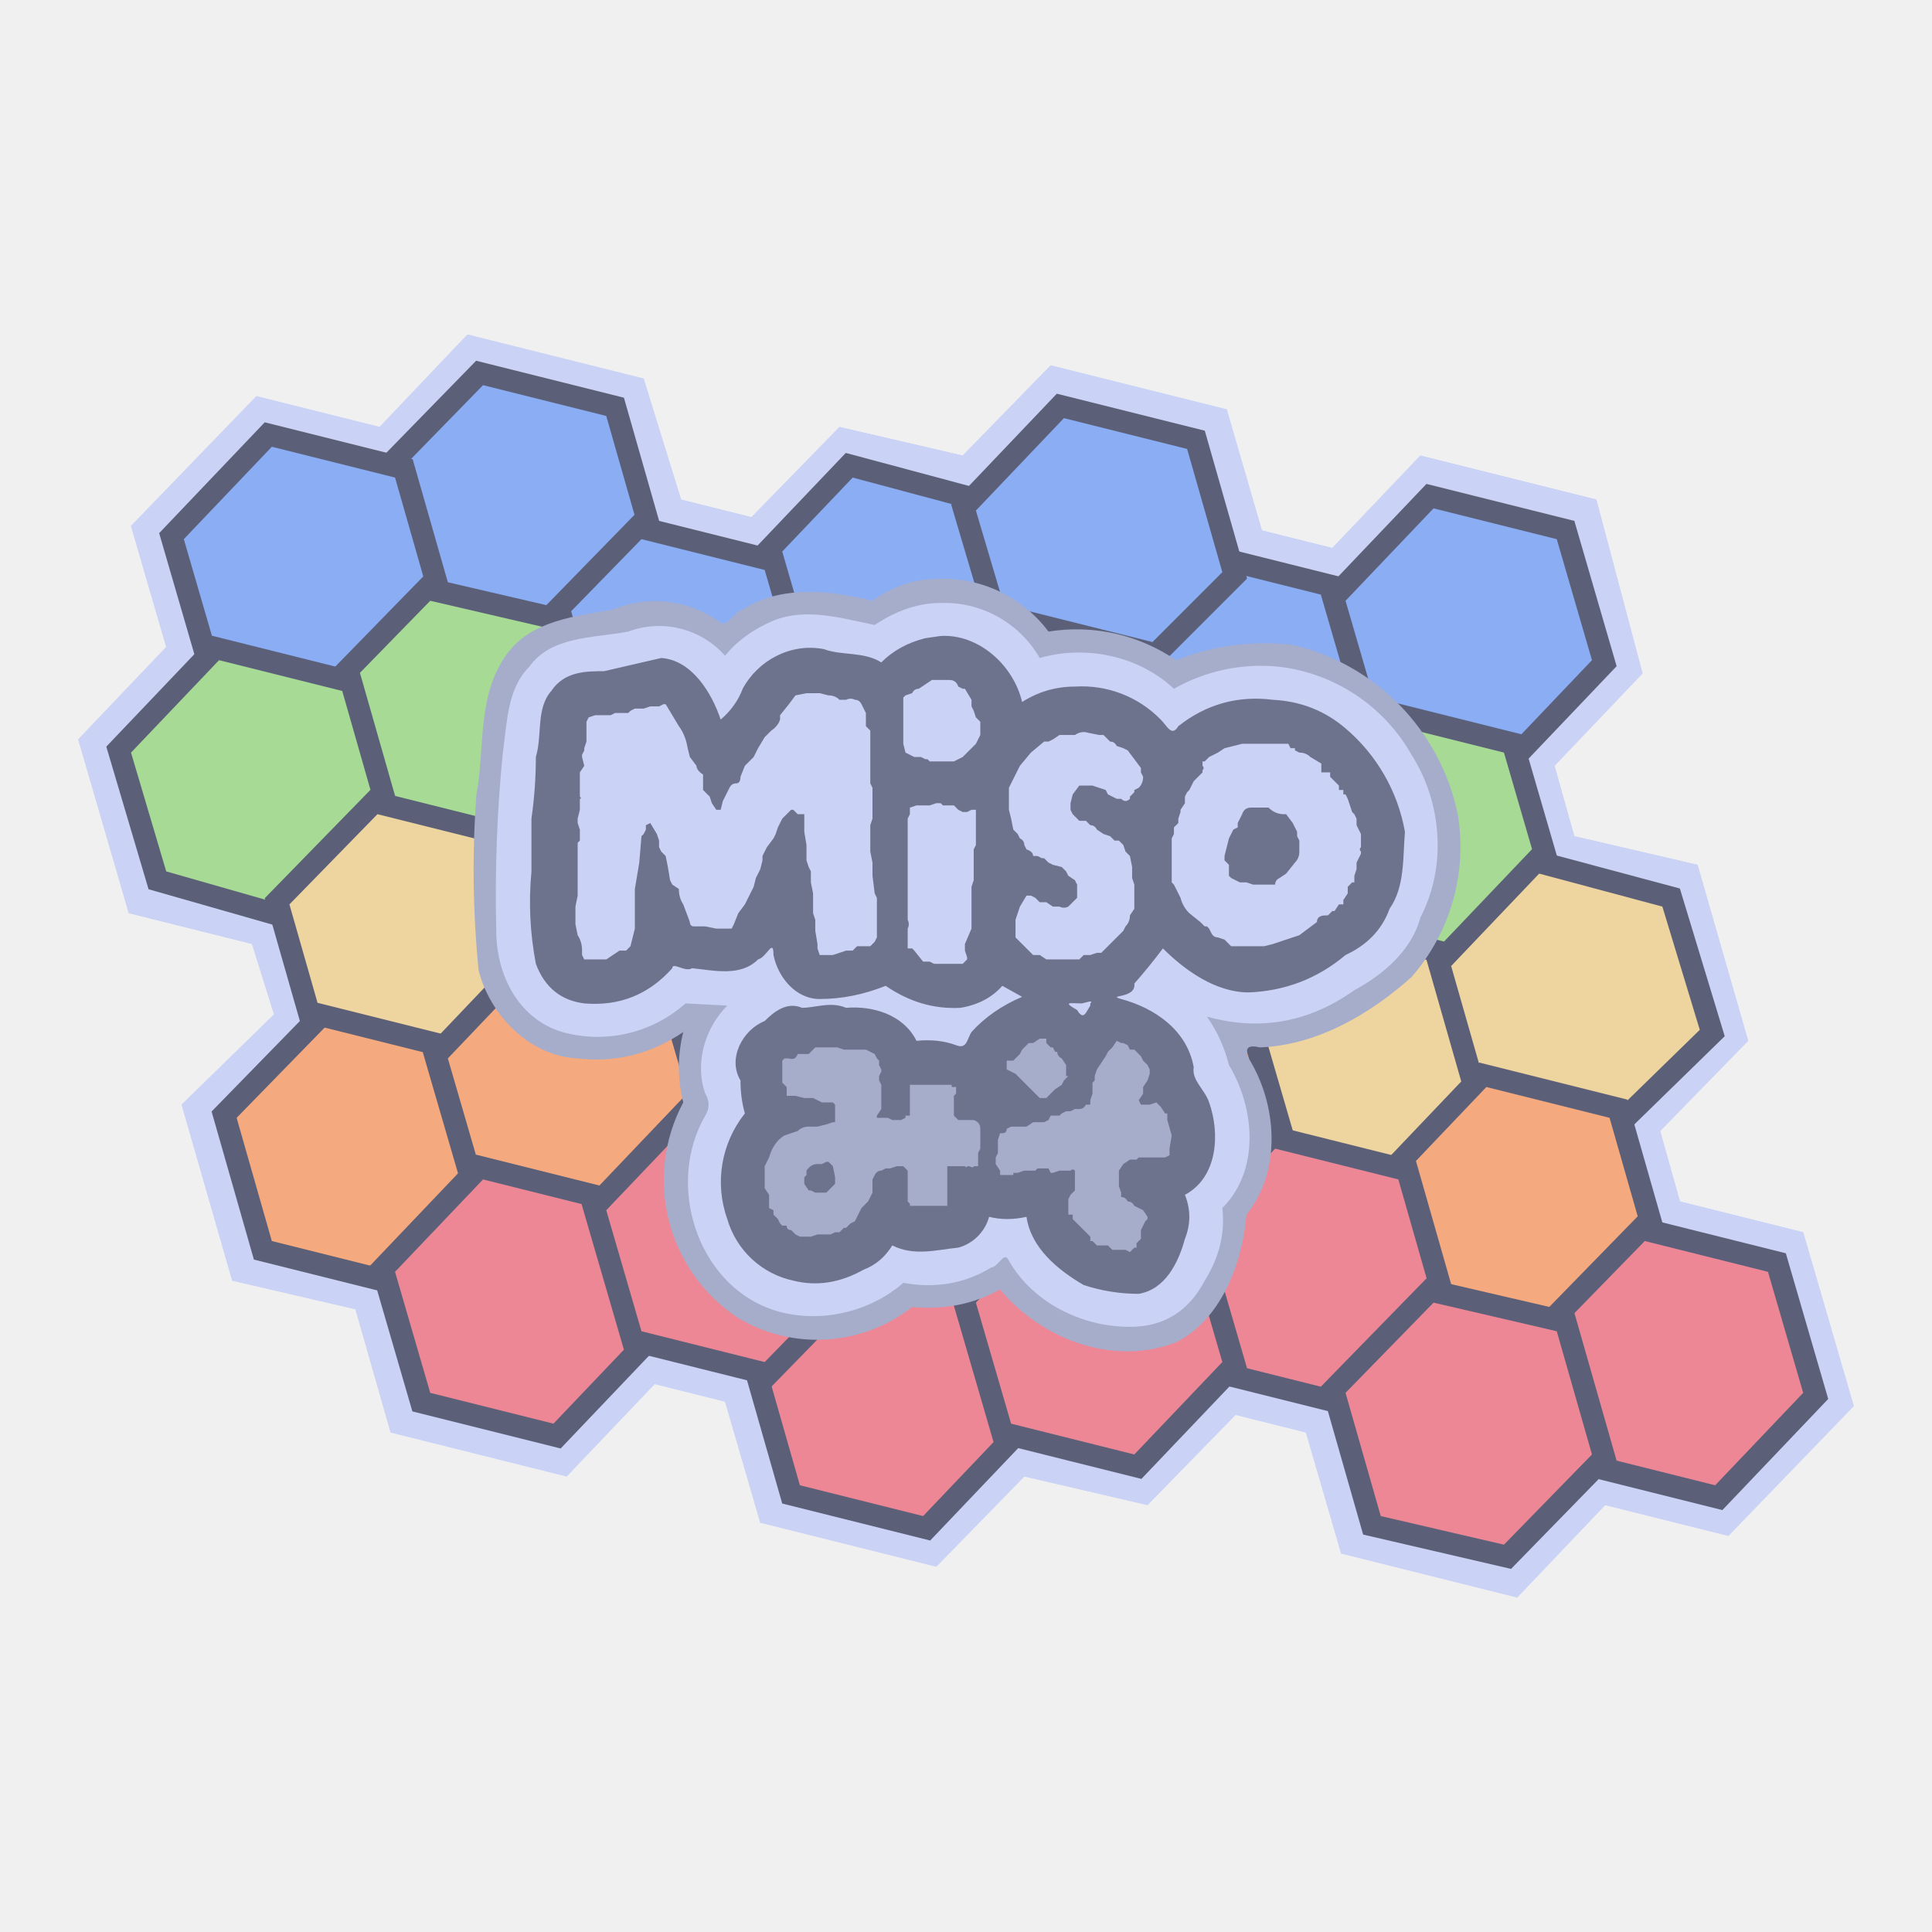
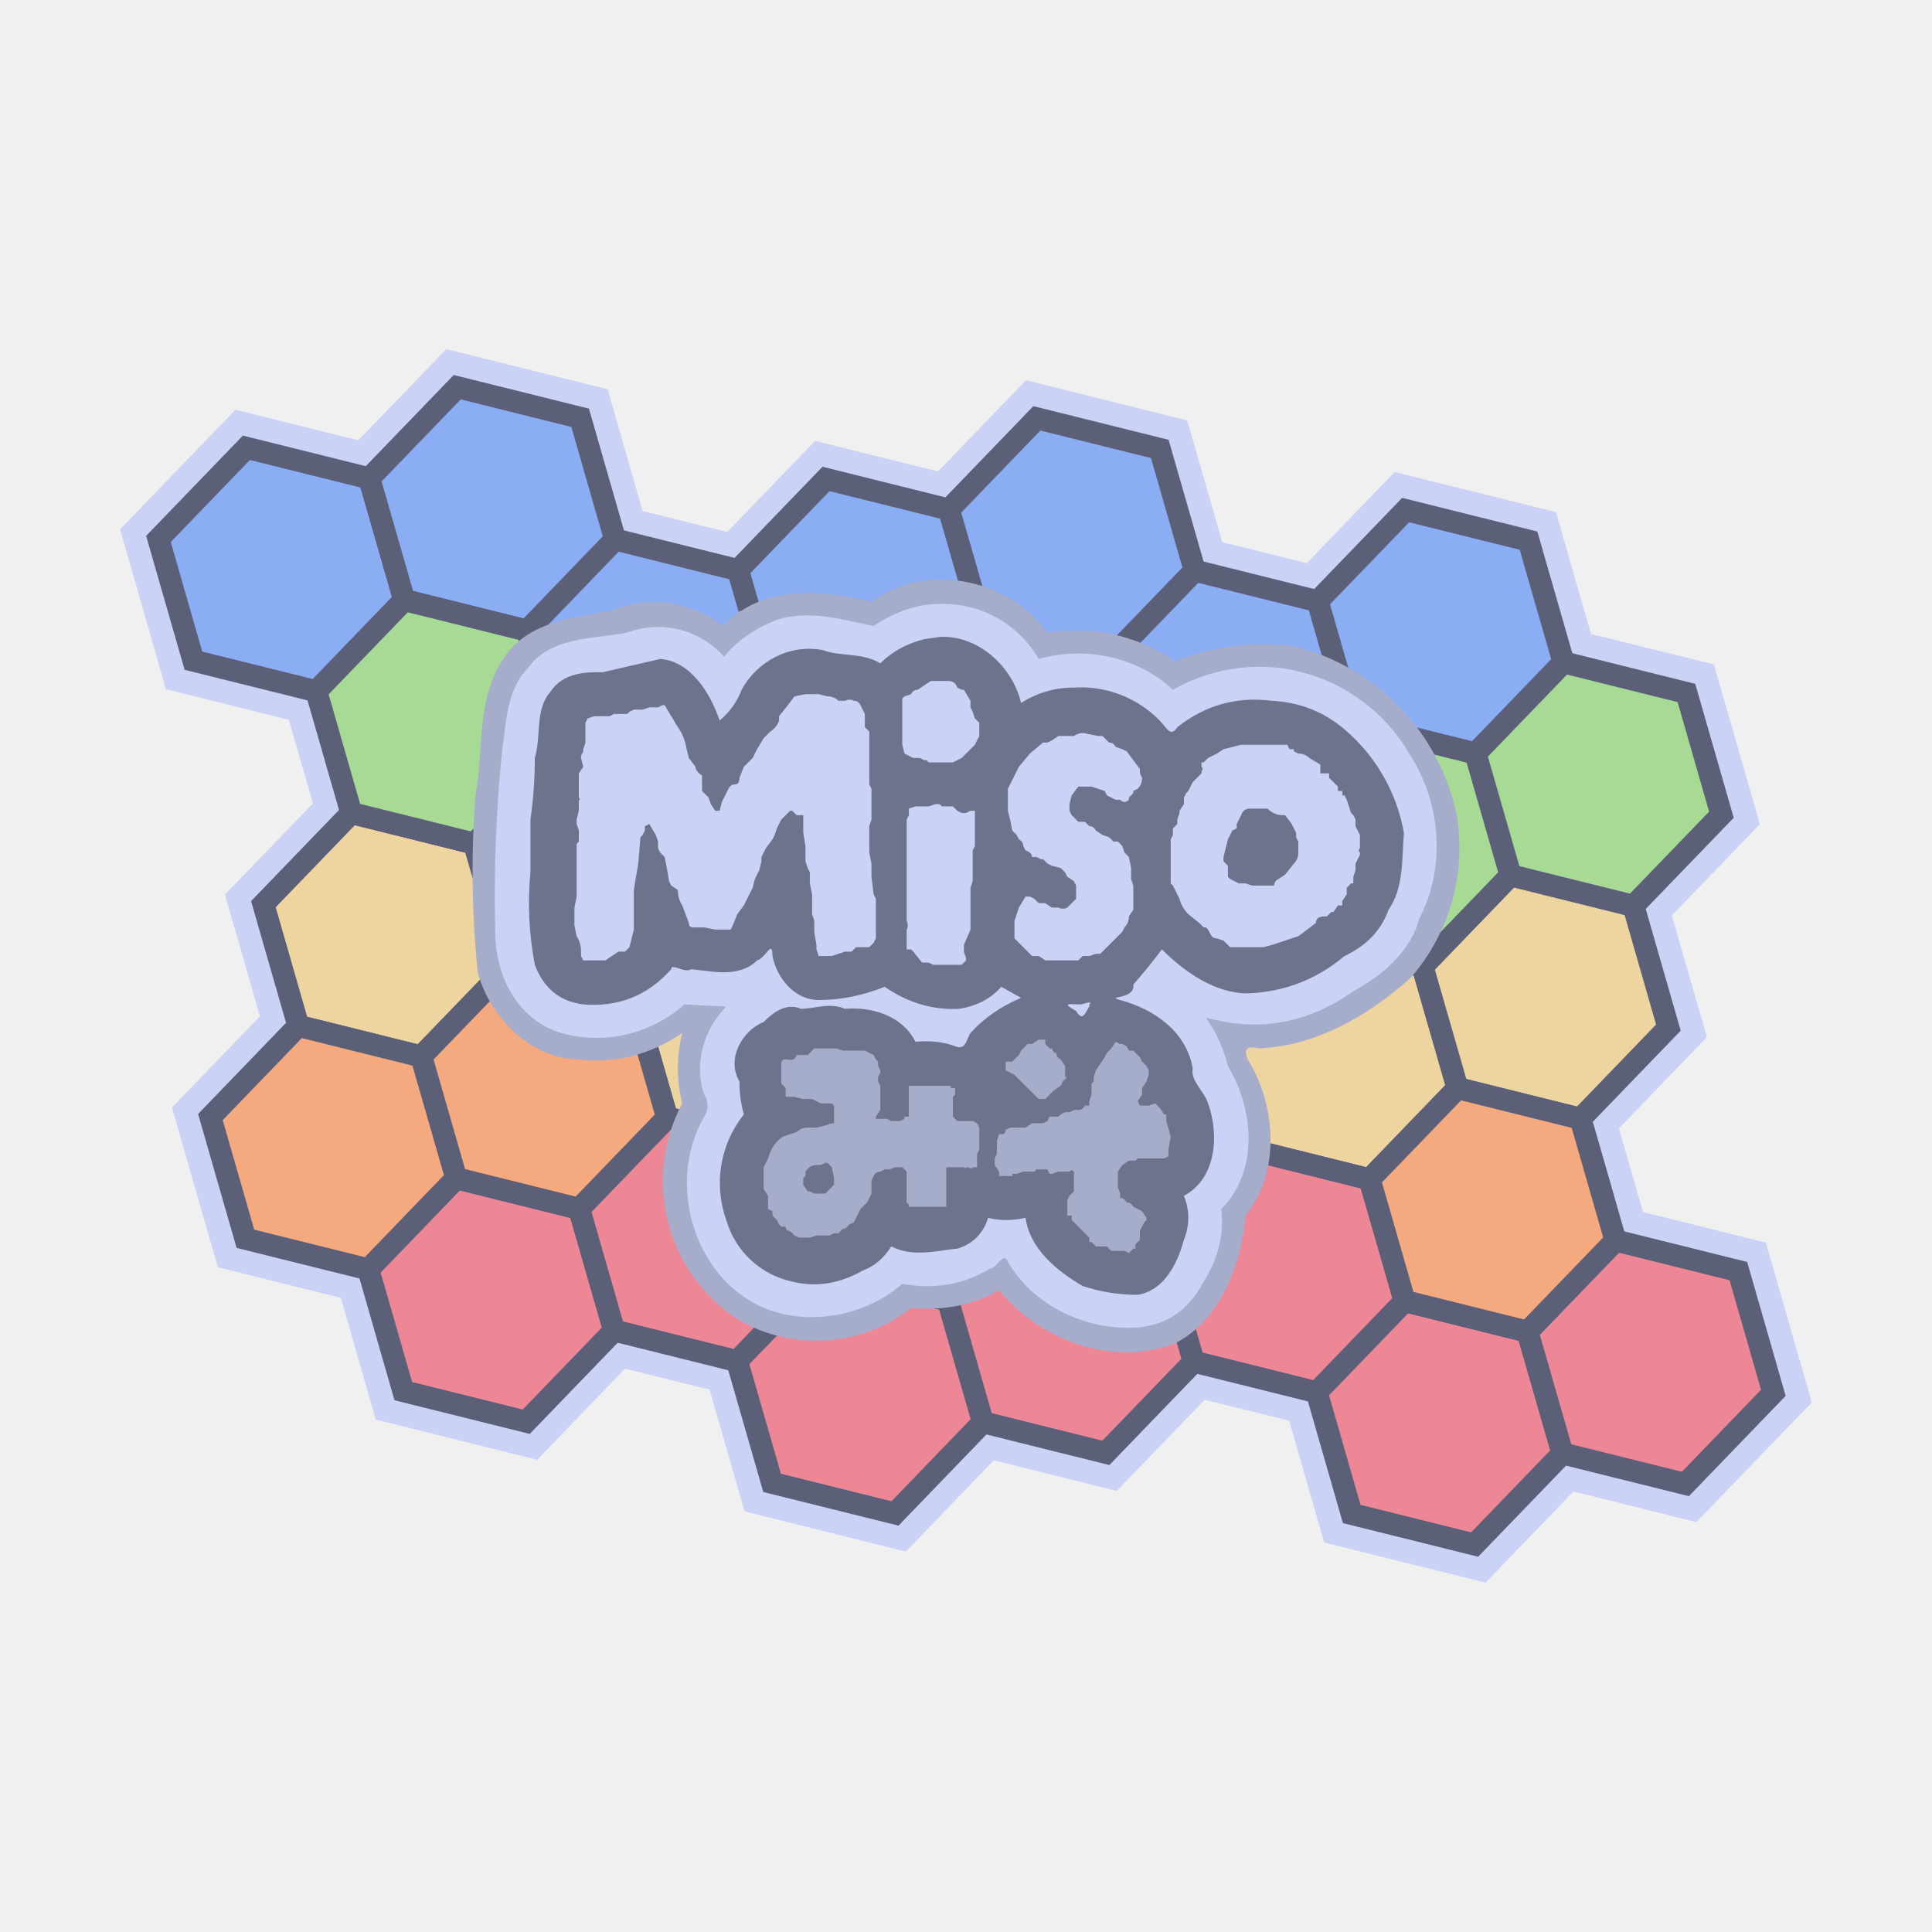
- <svg xmlns="http://www.w3.org/2000/svg" width="331.96" height="331.96" version="1.1" viewBox="0 0 87.801 87.809">
-   <style>.themed {
-       fill: #000000;
-       stroke-width: 0;
-     }
-     @media (prefers-color-scheme: dark) {
-       .themed {
-         fill: #ffffff;
-         stroke-width: 0;
-       }
-     }
-     @keyframes colorCycle {
-       0%   { fill: #ed8796; }
-       5%   { fill: #ed8796; }
-       16%  { fill: #f5a97f; }
-       21%  { fill: #f5a97f; }
-       33%  { fill: #eed49f; }
-       38%  { fill: #eed49f; }
-       49%  { fill: #a6da95; }
-       54%  { fill: #a6da95; }
-       66%  { fill: #8aadf4; }
-       71%  { fill: #8aadf4; }
-       82%  { fill: #c6a0f6; }
-       87%  { fill: #c6a0f6; }
-       100% { fill: #ed8796; }
-     }
-     .row {
-       animation: colorCycle 10s linear infinite;
-     }
-     .row-first { animation-delay: -6.6s; }
-     .row-second { animation-delay: -4.9s; }
-     .row-third { animation-delay: -3.3s; }
-     .row-fourth { animation-delay: -1.6s; }
-     .row-fifth { animation-delay: 0s; }</style>
-   <path d="m21.05 15.405-3.8 4-5.6-1.4-5.7 5.9 1.6 5.5-4 4.2 2.3 7.9 5.6 1.4 1 3.2-4.2 4.1 2.3 8 5.6 1.3 1.6 5.6 8 2 4-4.2 3.2 0.8 1.6 5.5 8 2 4-4.1 5.6 1.3 4-4.1 3.2 0.8 1.6 5.5 8 2 4-4.2 5.6 1.4 5.7-5.9-2.3-7.9-5.6-1.4-0.9-3.2 4-4.1-2.3-8-5.6-1.3-0.9-3.2 4-4.2-2.1-7.9-8-2-4 4.2-3.2-0.8-1.6-5.5-8-2-4 4.1-5.6-1.3-4 4.1-3.2-0.8-1.7-5.5-8-2z" fill="#cad3f5" style="paint-order:markers stroke fill" />
-   <path d="m21.05 15.405-3.8 4-5.6-1.4-5.7 5.9 1.6 5.5-4 4.2 2.3 7.9 5.6 1.4 1 3.2-4.2 4.1 2.3 8 5.6 1.3 1.6 5.6 8 2 4-4.2 3.2 0.8 1.6 5.5 8 2 4-4.1 5.6 1.3 4-4.1 3.2 0.8 1.6 5.5 8 2 4-4.2 5.6 1.4 5.7-5.9-2.3-7.9-5.6-1.4-0.9-3.2 4-4.1-2.3-8-5.6-1.3-0.9-3.2 4-4.2-2.1-7.9-8-2-4 4.2-3.2-0.8-1.6-5.5-8-2-4 4.1-5.6-1.3-4 4.1-3.2-0.8-1.7-5.5-8-2z" fill="#cad3f5" style="paint-order:markers stroke fill" />
-   <g stroke="#5b6078" stroke-linecap="square">
-     <g stroke-width="2">
-       <g class="row row-first" transform="translate(.0105 15.205)" fill="#8aadf4">
-         <path d="m25.14 13.5-5.6-1.5-1.6-5.6 4-4.1 5.6 1.4 1.6 5.6zm16.8 4.1-5.6-1.4-1.6-5.5 4-4.2 5.6 1.5 1.6 5.5zm16.8 4.2-5.6-1.4-1.6-5.6 4-4.1 5.6 1.4 1.6 5.5z" style="paint-order:markers stroke fill" />
-         <path d="m32.34 20.4-5.6-1.4-1.6-5.6 4-4.1 5.6 1.4 1.6 5.5zm19.2-5.6-5.6-1.4-1.6-5.4 4-4.2 5.6 1.4 1.6 5.6zm16.8 4.2-5.6-1.4-1.6-5.5 4-4.2 5.6 1.4 1.6 5.5zm-52.8-2.8-5.6-1.4-1.6-5.5 4-4.2 5.6 1.4 1.6 5.6z" style="paint-order:markers stroke fill" />
+ <svg xmlns="http://www.w3.org/2000/svg" width="331.96" height="331.96" viewBox="0 0 87.801 87.809">
+   <g fill-rule="evenodd" stroke-linecap="square">
+     <path fill="#cad3f5" stroke-width="1.142" d="m20.067 16.089-3.784 3.92q-2.793-.693-5.585-1.389l-5.245 5.44 2.084 7.264 5.587 1.39 1.094 3.803-4 4.141q.798 2.767 1.593 5.534-1.998 2.072-4 4.142 1.046 3.63 2.088 7.263l5.589 1.393 1.588 5.532c2.444.61 4.89 1.215 7.334 1.825l3.995-4.144 3.842.956 1.59 5.532c2.444.61 4.888 1.216 7.332 1.827l3.995-4.146 5.587 1.391 3.999-4.145 3.84.955 1.59 5.532c2.444.61 4.888 1.216 7.332 1.827l3.997-4.144 5.585 1.391q2.624-2.72 5.25-5.438-1.046-3.632-2.09-7.265l-5.584-1.39-1.095-3.8 4-4.15c-.535-1.842-1.063-3.685-1.595-5.527l4.003-4.149q-1.048-3.63-2.09-7.26l-5.587-1.388-1.59-5.534-7.33-1.827-3.999 4.145-3.84-.953-1.59-5.532-7.332-1.829-3.997 4.144q-2.793-.694-5.585-1.39l-3.997 4.144-3.844-.953-1.589-5.535c-2.444-.609-4.89-1.214-7.333-1.824z" paint-order="fill markers stroke" />
+     <g stroke="#5b6078" stroke-width=".875">
+       <g fill="#8aadf4">
+         <path stroke-width=".999" d="m14.374 31.418-5.587-1.39-1.59-5.533 3.997-4.143 5.587 1.39 1.59 5.532z" paint-order="fill markers stroke" />
+         <path stroke-width=".999" d="m23.957 28.664-5.587-1.39-1.59-5.533 3.997-4.143 5.587 1.39 1.59 5.533z" paint-order="fill markers stroke" />
+         <path stroke-width=".999" d="m31.133 35.587-5.586-1.39-1.59-5.532 3.997-4.144 5.586 1.39 1.59 5.533zm9.584-2.753-5.586-1.39-1.59-5.533 3.997-4.143 5.586 1.39 1.59 5.532zM50.3 30.08l-5.586-1.39-1.59-5.533 3.997-4.143 5.587 1.39 1.59 5.532z" paint-order="fill markers stroke" />
+         <path stroke-width=".999" d="m57.477 37.002-5.586-1.39-1.59-5.532 3.997-4.144 5.586 1.39 1.59 5.533zm9.584-2.754-5.586-1.39-1.59-5.532 3.997-4.143 5.586 1.39 1.59 5.532z" paint-order="fill markers stroke" />
      </g>
-       <g class="row row-second" transform="translate(.0105 15.205)" fill="#a6da95">
-         <path d="m22.74 23.2-5.6-1.4-1.6-5.6 4-4.1 5.6 1.3 1.6 5.6zm16.8 4.1-5.6-1.3-1.6-5.5 4-4.2 5.6 1.4 1.6 5.6zm9.6-2.8-5.6-1.3-1.6-5.6 4-4.2 5.6 1.4 1.6 5.6zm16.8 4.2-5.6-1.4-1.6-5.5 4-4.2 5.6 1.4 1.6 5.5z" style="paint-order:markers stroke fill" />
-         <path d="m13.14 26-5.6-1.6-1.6-5.4 4-4.2 5.6 1.4 1.6 5.6z" style="paint-order:markers stroke fill" />
+       <g fill="#eed49f">
+         <path stroke-width=".999" d="m19.143 48.017-5.586-1.39-1.59-5.532 3.997-4.144 5.586 1.39 1.59 5.533z" paint-order="fill markers stroke" />
+         <path stroke-width=".999" d="m28.726 45.264-5.586-1.39-1.59-5.533 3.997-4.143 5.586 1.39 1.59 5.532z" paint-order="fill markers stroke" />
+         <path stroke-width=".999" d="m35.903 52.186-5.587-1.39-1.59-5.533 3.997-4.143 5.587 1.39 1.59 5.533zm9.584-2.754-5.586-1.39-1.59-5.532 3.997-4.144 5.586 1.39 1.59 5.533zm9.583-2.754-5.586-1.39-1.59-5.532 3.997-4.143 5.586 1.39 1.59 5.532zm7.178 6.924-5.587-1.39-1.59-5.533 3.997-4.143 5.587 1.39 1.59 5.533z" paint-order="fill markers stroke" />
+         <path stroke-width=".999" d="m71.827 50.848-5.587-1.39-1.59-5.533 3.997-4.143 5.587 1.39 1.59 5.533z" paint-order="fill markers stroke" />
      </g>
-       <g class="row row-third" transform="translate(.0105 15.205)" fill="#eed49f">
-         <path d="m20.34 32.9-5.6-1.4-1.6-5.6 4-4.1 5.6 1.4 1.6 5.5z" style="paint-order:markers stroke fill" />
-         <path d="m29.94 30-5.6-1.3-1.6-5.6 4-4.1 5.6 1.4 1.6 5.5zm7.2 7-5.6-1.4-1.6-5.5 4-4.2 5.6 1.4 1.6 5.6z" style="paint-order:markers stroke fill" />
-         <path d="m46.74 34.2-5.6-1.2-1.6-5.7 4-4.2 5.6 1.4 1.6 5.6zm9.6-2.7-5.6-1.5-1.6-5.6 4-4.1 5.6 1.4 1.6 5.5zm7.2 6.9-5.6-1.4-1.6-5.5 4-4.2 5.6 1.4 1.6 5.5z" style="paint-order:markers stroke fill" />
-         <path d="m73.14 35.6-5.6-1.3-1.6-5.6 4-4.2 5.6 1.5 1.7 5.6z" style="paint-order:markers stroke fill" />
+       <g fill="#ed8796">
+         <path stroke-width=".999" d="m23.913 64.617-5.587-1.39-1.59-5.533 3.997-4.143 5.587 1.39 1.59 5.533z" paint-order="fill markers stroke" />
+         <path stroke-width=".999" d="m33.496 61.863-5.587-1.39-1.59-5.532 3.997-4.144 5.587 1.39 1.59 5.533zm7.177 6.923-5.586-1.39-1.59-5.533 3.997-4.143 5.586 1.39 1.59 5.532zm9.584-2.754-5.587-1.39-1.59-5.533 3.997-4.143 5.587 1.39 1.59 5.533z" paint-order="fill markers stroke" />
+         <path stroke-width=".999" d="m59.84 63.278-5.587-1.39-1.59-5.533 3.997-4.143 5.587 1.39 1.59 5.533zm7.177 6.922-5.586-1.39-1.59-5.532 3.997-4.143 5.586 1.39 1.59 5.532z" paint-order="fill markers stroke" />
+         <path stroke-width=".999" d="m76.597 67.447-5.587-1.39-1.59-5.533 3.997-4.143 5.587 1.39 1.59 5.532z" paint-order="fill markers stroke" />
      </g>
-     </g>
-     <g class="row row-fourth" transform="translate(.0105 15.205)" fill="#f5a97f">
-       <path d="m17.94 42.6-5.6-1.4-1.6-5.6 4-4.1 5.6 1.4 1.6 5.5z" stroke-width="2.03" style="paint-order:markers stroke fill" />
-       <path d="m27.54 39.8-5.6-1.4-1.6-5.5 4-4.2 5.6 1.4 1.6 5.5z" stroke-width="2.03" style="paint-order:markers stroke fill" />
-       <g stroke-width="2" style="paint-order:markers stroke fill">
-         <path d="m44.34 44-5.6-1.4-1.6-5.6 4-4.1 5.6 1.3 1.6 5.6z" />
-         <path d="m53.94 41.2-5.6-1.4-1.6-5.6 4-4.1 5.6 1.4 1.6 5.5zm16.8 4.1-5.6-1.3-1.6-5.6 4-4.2 5.6 1.4 1.6 5.6z" />
+       <g fill="#a6da95">
+         <path stroke-width=".999" d="m21.55 38.341-5.587-1.39-1.59-5.533 3.997-4.143 5.587 1.39 1.59 5.533zm16.76 4.169-5.586-1.39-1.59-5.533 3.997-4.143 5.587 1.39 1.59 5.532z" paint-order="fill markers stroke" />
+         <path stroke-width=".999" d="m47.894 39.756-5.587-1.39-1.59-5.533 3.997-4.143 5.587 1.39 1.59 5.533zm16.761 4.169-5.587-1.39-1.59-5.533 3.997-4.143 5.587 1.39 1.59 5.532z" paint-order="fill markers stroke" />
+         <path stroke-width=".999" d="m74.237 41.17-5.587-1.389-1.59-5.533 3.997-4.143 5.587 1.39 1.59 5.533z" paint-order="fill markers stroke" />
      </g>
-     </g>
-     <g class="row row-fifth" transform="translate(.0105 15.205)" fill="#ed8796">
-       <path d="m77.94 52.3-5.6-1.4-1.6-5.6 4-4.1 5.6 1.4 1.6 5.5zm-52.8-2.8-5.6-1.4-1.6-5.5 4-4.2 5.6 1.4 1.6 5.5z" stroke-width="2.03" style="paint-order:markers stroke fill" />
-       <g stroke-width="2">
-         <path d="m41.94 53.7-5.6-1.4-1.6-5.6 4-4.1 5.6 1.4 1.6 5.5z" style="paint-order:markers stroke fill" />
-         <path d="m34.74 46.7-5.6-1.4-1.6-5.5 4-4.2 5.6 1.4 1.6 5.6zm26.4 1.4-5.6-1.4-1.6-5.5 4-4.2 5.6 1.4 1.6 5.6z" style="paint-order:markers stroke fill" />
-         <path d="m51.54 50.9-5.6-1.4-1.6-5.5 4-4.2 5.6 1.4 1.6 5.5zm16.8 4.1-5.6-1.3-1.6-5.6 4-4.1 5.6 1.3 1.6 5.6z" style="paint-order:markers stroke fill" />
-       </g>
+       <path fill="#f5a97f" stroke-width=".999" d="m66.243 49.457 5.587 1.39 1.59 5.533-3.997 4.143-5.587-1.39-1.59-5.532zm-16.76-4.168 5.586 1.39 1.59 5.532-3.997 4.144-5.586-1.39-1.59-5.533zM39.9 48.042l5.586 1.39 1.59 5.533-3.997 4.143-5.587-1.39-1.59-5.532zm-16.761-4.169 5.586 1.39 1.59 5.532-3.997 4.144-5.586-1.39-1.59-5.533zm-9.584 2.754 5.587 1.39 1.59 5.532-3.997 4.143-5.586-1.39-1.59-5.532z" paint-order="fill markers stroke" />
    </g>
  </g>
-   <g transform="translate(.0105 15.205)" fill-rule="evenodd" stroke-linecap="square" stroke-width=".6">
-     <path d="m42.64 11.1q-1.6 0-3 1c-2-0.5-4.2-0.7-5.9 0.4-0.4 0.1-0.7 0.8-1 0.6a5 5 0 0 0-4.9-0.6c-1.7 0.3-3.7 0.5-4.8 2-1.4 1.9-1 4.3-1.4 6.4q-0.3 4 0.1 8c0.5 2 2.3 3.9 4.5 4q2.6 0.3 4.8-1.2-0.4 1.6 0 3.2a7.5 7.5 0 0 0 2.5 9.8 7 7 0 0 0 7.9-0.5q2.2 0.2 4-0.8c1.9 2.3 5.2 3.5 8 2.4 2-1 3-3.5 3.2-5.8 1.6-2 1.4-5 0.1-7.1q-0.3-0.7 0.5-0.5c2.6-0.1 5-1.5 6.9-3.2a9 9 0 0 0 2.1-7.4 10 10 0 0 0-7.5-7.7q-2.8-0.3-5.3 0.7a8 8 0 0 0-5.8-1.3 6 6 0 0 0-5-2.4" fill="#a5adcb" style="paint-order:markers stroke fill" />
-     <path d="m42.74 12.2q-1.5 0-3 1c-1.5-0.3-3.1-0.8-4.6-0.2q-1.4 0.6-2.2 1.6a4 4 0 0 0-4.4-1.1c-1.6 0.3-3.5 0.2-4.5 1.6-1 1-1 2.5-1.2 3.9q-0.4 4-0.3 8.1c0 2 1 4 3 4.6a6 6 0 0 0 5.6-1.3l1.9 0.1c-1 1-1.5 2.6-1 4q0.3 0.5 0 1c-1.8 3.1-0.4 7.6 3 8.8 2 0.7 4.4 0.2 6-1.2q2.2 0.4 4-0.7c0.3 0 0.6-0.8 0.8-0.3 1.1 1.9 3.3 3 5.5 3q2.3 0 3.4-2.1 1-1.6 0.8-3.3c1.7-1.7 1.5-4.5 0.3-6.5q-0.3-1.2-1-2.2 3.6 1 6.7-1.2c1.3-0.7 2.6-1.8 3-3.3 1.2-2.3 1-5.2-0.4-7.4a8 8 0 0 0-6-4 8 8 0 0 0-4.8 1c-1.6-1.5-4-2-6.1-1.4a5 5 0 0 0-4.5-2.5" fill="#cad3f5" style="paint-order:markers stroke fill" />
-     <path d="m42.14 13.2q-1.2 0.4-2.3 1.1-1.3-0.3-2.7-0.6a4 4 0 0 0-4 2.4c-0.2 0.7-0.4 0-0.6-0.3-0.7-1-2-2-3.4-1.4l-2.9 0.5c-1.4 0.2-2.2 1.6-2.2 3q-0.2 1.5-0.3 3.2-0.2 2-0.1 3.7c0 1.7-0.3 3.6 0.8 5 1 1.3 3 1.3 4.5 0.8q1.1-0.5 1.8-1.4 1.2 0.3 2.4 0.3 1 0 1.7-0.6 0.2 0.7 0.7 1.2-0.9 0.4-1.7 1-1.4 1.3-0.7 3c-0.1 0.6 0.4 1.2 0 1.6-1.7 2.4-0.8 6.2 1.9 7.5 1.5 0.8 3.5 0.4 4.9-0.5l0.8-0.7a7 7 0 0 0 3.2 0q0.9-0.6 1.4-1.3 0.6-0.2 1 0a6 6 0 0 0 3 3c1.2 0.4 2.7 0.8 3.7-0.2a6 6 0 0 0 1.5-3c0.2-0.5-0.3-1 0.2-1.3 1.4-1.5 1.2-4 0-5.5a4 4 0 0 0-1-2.5q-0.8-0.7-1.8-1.2 0.4-0.8 1-1.3a6 6 0 0 0 4.5 1.6q2.5-0.3 4.6-2 1.2-0.8 1.6-2.2 0.9-1.8 0.6-3.8a9 9 0 0 0-2.9-4.9 6 6 0 0 0-3.7-1.3q-2.5-0.2-4.4 1.3a5.5 5.5 0 0 0-6.5-1.4c-0.6-1.7-2.4-3-4.2-2.8zm-1.8 17a5 5 0 0 0 4 0.7l-0.9 0.9c-0.5-0.2-1.1 0-1.5-0.3a4 4 0 0 0-2-1.3z" fill="#cad3f5" style="paint-order:markers stroke fill" />
-     <path d="m42.04 13.8q-1.2 0.3-2 1.1c-0.8-0.5-1.8-0.3-2.6-0.6-1.5-0.3-3 0.5-3.7 1.8q-0.3 0.8-1 1.4c-0.4-1.2-1.3-2.7-2.7-2.8l-2.6 0.6c-0.8 0-1.8 0-2.4 0.9-0.7 0.8-0.4 2-0.7 3q0 1.4-0.2 2.8v2.4q-0.2 2.1 0.2 4.2 0.6 1.6 2.2 1.8 2.4 0.2 4-1.6c0-0.3 0.6 0.2 0.9 0 1 0.1 2.2 0.4 3-0.4 0.4-0.1 0.7-1 0.7-0.2 0.2 1 1 2 2.1 2q1.5 0 3-0.6 1.6 1.1 3.4 1 1.2-0.2 1.9-1l0.9 0.5q-1.4 0.6-2.3 1.6c-0.2 0.3-0.2 0.8-0.7 0.6q-0.8-0.3-1.8-0.2c-0.6-1.2-2-1.6-3.2-1.5-0.7-0.3-1.4 0-2 0-0.7-0.3-1.3 0.2-1.7 0.6-1 0.4-1.7 1.7-1.1 2.7q0 0.8 0.2 1.5a5 5 0 0 0-0.8 4.8 4 4 0 0 0 3 2.8q1.6 0.4 3.2-0.5 0.8-0.3 1.3-1.1c1 0.5 2 0.2 3 0.1a2 2 0 0 0 1.4-1.4q0.8 0.2 1.7 0c0.2 1.4 1.4 2.4 2.6 3.1a8 8 0 0 0 2.5 0.4c1.2-0.2 1.8-1.4 2.1-2.5q0.4-1 0-2c1.5-0.8 1.6-2.8 1.1-4.2-0.2-0.6-0.8-1-0.7-1.6-0.3-1.7-1.8-2.7-3.3-3.1-0.7-0.2 0.7 0 0.6-0.7q0.7-0.8 1.3-1.6c1 1 2.4 2 3.9 2q2.5-0.1 4.4-1.7 1.5-0.7 2-2.1c0.7-1 0.6-2.3 0.7-3.5a8 8 0 0 0-2.7-4.7q-1.4-1.2-3.3-1.3-2.4-0.3-4.3 1.2c-0.3 0.5-0.5 0-0.8-0.3a5 5 0 0 0-3.9-1.5q-1.3 0-2.4 0.7c-0.4-1.7-2-3.1-3.7-3zm7.5 16.7c-0.2 0.3-0.3 0.7-0.6 0.2-0.7-0.4-0.3-0.3 0.2-0.3 0.1 0 0.6-0.2 0.4 0" fill="#6e738d" style="paint-order:markers stroke fill" />
-     <path d="m39.84 25.8v1.6l-0.1 0.2-0.2 0.2h-0.6l-0.2 0.2h-0.3l-0.6 0.2h-0.6l-0.1-0.3v-0.2l-0.1-0.6v-0.5l-0.1-0.3v-0.9l-0.1-0.5v-0.5l-0.1-0.2-0.1-0.3v-0.7l-0.1-0.6v-0.8h-0.3l-0.2-0.2h-0.1l-0.4 0.4-0.2 0.4-0.1 0.3-0.1 0.2-0.3 0.4-0.2 0.4v0.2l-0.1 0.4-0.2 0.4-0.1 0.4-0.4 0.8-0.3 0.4-0.2 0.5-0.1 0.2h-0.7l-0.5-0.1h-0.5q-0.2 0-0.2-0.2l-0.3-0.8q-0.2-0.3-0.2-0.7l-0.3-0.2-0.1-0.2-0.1-0.6-0.1-0.5-0.2-0.2-0.1-0.2v-0.3l-0.1-0.3-0.3-0.5-0.2 0.1v0.2l-0.1 0.2-0.1 0.1-0.1 1.2-0.2 1.2v1.8l-0.2 0.8-0.2 0.2h-0.3l-0.6 0.4h-1l-0.1-0.2v-0.2q0-0.4-0.2-0.7l-0.1-0.5v-0.8l0.1-0.5v-2.4l0.1-0.1v-0.5l-0.1-0.3v-0.2l0.1-0.4v-0.5q0.1 0 0-0.1v-1.1l0.2-0.3-0.1-0.4v-0.1l0.1-0.2v-0.1l0.1-0.3v-0.9l0.1-0.2 0.3-0.1h0.7l0.2-0.1h0.6l0.1-0.1 0.2-0.1h0.4l0.3-0.1h0.4l0.2-0.1h0.1l0.6 1q0.3 0.4 0.4 1l0.1 0.4 0.3 0.4q0 0.2 0.3 0.4v0.7l0.3 0.3 0.1 0.3 0.2 0.3h0.2l0.1-0.4 0.3-0.6q0.1-0.2 0.3-0.2t0.2-0.3l0.2-0.5 0.4-0.4 0.2-0.4 0.3-0.5 0.3-0.3q0.3-0.2 0.4-0.5v-0.2l0.4-0.5 0.3-0.4 0.5-0.1h0.6l0.4 0.1q0.3 0 0.5 0.2h0.3q0.2-0.1 0.4 0 0.2 0 0.3 0.2l0.2 0.4v0.6l0.2 0.2v2.4l0.1 0.2v1.4l-0.1 0.3v1.2l0.1 0.5v0.6l0.1 0.8 0.1 0.2zm4.7-8.2v0.6l-0.2 0.4-0.6 0.6-0.4 0.2h-1.1l-0.1-0.1h-0.1l-0.2-0.1h-0.3l-0.4-0.2-0.1-0.4v-2.1l0.1-0.1 0.3-0.1q0.1-0.2 0.3-0.2l0.6-0.4h0.8q0.3 0 0.4 0.3l0.2 0.1h0.1l0.3 0.5v0.3l0.1 0.2 0.1 0.3zm-0.2 4.5v1.1l-0.1 0.2v1.4l-0.1 0.3v1.9l-0.3 0.7v0.3l0.1 0.3v0.1l-0.2 0.2h-1.3l-0.2-0.1h-0.3l-0.4-0.5-0.1-0.1h-0.2v-0.9q0.1-0.2 0-0.4v-4.6l0.1-0.2v-0.3l0.3-0.1h0.6l0.3-0.1h0.2l0.1 0.1h0.5l0.2 0.2 0.2 0.1h0.2l0.2-0.1h0.2zm7.6-2q0 0.3-0.2 0.5l-0.2 0.1v0.1l-0.2 0.2v0.1q-0.2 0.2-0.4 0h-0.2l-0.4-0.2-0.1-0.2-0.6-0.2h-0.6l-0.3 0.4-0.1 0.4v0.3l0.1 0.2 0.3 0.3h0.3l0.2 0.2q0.2 0 0.3 0.2l0.3 0.2 0.3 0.1 0.2 0.2h0.2l0.2 0.2 0.1 0.3 0.2 0.2 0.1 0.5v0.5l0.1 0.3v1.1l-0.2 0.3q0 0.3-0.2 0.5l-0.1 0.2-1 1h-0.2l-0.3 0.1h-0.3l-0.2 0.2h-1.5l-0.3-0.2h-0.3l-0.8-0.8v-0.8l0.2-0.6 0.3-0.5h0.2l0.2 0.1 0.2 0.2h0.3l0.3 0.2h0.3q0.2 0.1 0.4 0l0.4-0.4v-0.6l-0.1-0.2-0.3-0.2-0.1-0.2-0.2-0.2-0.4-0.1-0.2-0.1-0.2-0.2h-0.1l-0.2-0.1h-0.2q0-0.2-0.3-0.3l-0.1-0.2q0-0.2-0.2-0.3l-0.1-0.2-0.2-0.2-0.1-0.5-0.1-0.4v-1l0.5-1 0.5-0.6 0.6-0.5h0.2l0.2-0.1 0.3-0.2h0.7q0.3-0.2 0.6-0.1l0.5 0.1h0.2l0.3 0.3q0.2 0 0.3 0.2l0.3 0.1 0.2 0.1 0.6 0.8v0.2zm9.9 2.6v0.6q-0.1 0.1 0 0.2v0.1l-0.2 0.4v0.3l-0.1 0.3v0.3h-0.1l-0.2 0.2v0.3l-0.2 0.3v0.2h-0.2l-0.2 0.3h-0.1l-0.2 0.2h-0.1q-0.4 0-0.4 0.3l-0.8 0.6-1.2 0.4-0.4 0.1h-1.5l-0.3-0.3-0.3-0.1q-0.2 0-0.3-0.2l-0.1-0.2-0.1-0.1h-0.1l-0.2-0.2-0.5-0.4q-0.3-0.3-0.4-0.7l-0.3-0.6-0.1-0.1v-2l0.1-0.2v-0.3l0.2-0.2v-0.2l0.1-0.3v-0.1l0.2-0.3v-0.3l0.1-0.2 0.1-0.1 0.2-0.4 0.4-0.4v-0.1q0.1-0.1 0-0.2v-0.2h0.1l0.2-0.2 0.4-0.2 0.3-0.2 0.8-0.2h2.1l0.1 0.2h0.2v0.1l0.2 0.1q0.3 0 0.5 0.2l0.5 0.3v0.4h0.4v0.2l0.4 0.4v0.2h0.2v0.2h0.1l0.1 0.2 0.2 0.6 0.1 0.1 0.1 0.2v0.3zm-2.8 0.7v-0.4l-0.1-0.2v-0.2l-0.2-0.4-0.3-0.4h-0.1q-0.4 0-0.7-0.3h-0.8q-0.3 0-0.4 0.3l-0.2 0.4v0.2l-0.2 0.1-0.2 0.4-0.2 0.8v0.2l0.2 0.2v0.5l0.1 0.1 0.4 0.2h0.3l0.3 0.1h1q0-0.2 0.2-0.3l0.3-0.2 0.4-0.5q0.2-0.2 0.2-0.5" fill="#cad3f5" style="paint-order:markers stroke fill" aria-label="Miso" />
-     <path d="m44.54 36.7v0.3l-0.1 0.2v0.6h-0.2q0 0.1-0.2 0h-0.1q0 0.1-0.1 0h-0.8v1.8h-1.7v-0.1l-0.1-0.1v-1.4l-0.2-0.2h-0.3l-0.3 0.1h-0.2l-0.2 0.1q-0.2 0-0.3 0.2l-0.1 0.2v0.6l-0.2 0.4-0.3 0.3-0.3 0.6-0.2 0.1-0.2 0.2h-0.1l-0.2 0.2h-0.2l-0.2 0.1h-0.6l-0.3 0.1h-0.5l-0.2-0.1-0.2-0.2q-0.2 0-0.2-0.2h-0.2l-0.1-0.1-0.1-0.2-0.2-0.2v-0.2l-0.2-0.1v-0.6l-0.2-0.3v-1l0.2-0.4q0.2-0.7 0.7-1l0.6-0.2q0.2-0.2 0.5-0.2h0.4l0.4-0.1 0.3-0.1h0.1v-0.8l-0.1-0.1h-0.5l-0.4-0.2h-0.4l-0.4-0.1h-0.4v-0.4l-0.2-0.2v-1l0.1-0.1h0.2q0.3 0.1 0.4-0.2h0.5l0.3-0.3h1l0.3 0.1h1l0.4 0.2 0.1 0.2 0.1 0.1v0.2l0.1 0.2v0.1l-0.1 0.2v0.2l0.1 0.2v1.1l-0.2 0.3v0.1h0.5l0.2 0.1h0.4l0.2-0.1v-0.1h0.2v-1.4h0.6q0-0.1 0 0h1.3v0.1h0.2v0.3l-0.1 0.1v0.9l0.2 0.2h0.7q0.3 0.1 0.3 0.4v0.5m-6.6 1.7-0.1-0.5-0.2-0.2h-0.1l-0.2 0.1h-0.2q-0.3 0-0.5 0.3v0.2l-0.1 0.1v0.3l0.2 0.3h0.1l0.2 0.1h0.5l0.4-0.4zm10.6-4.6-0.2 0.2-0.1 0.2-0.3 0.2-0.4 0.4h-0.3l-1.1-1.1-0.4-0.2v-0.4h0.3l0.3-0.3 0.1-0.2 0.3-0.3h0.2l0.3-0.2h0.3v0.2l0.2 0.2h0.1l0.1 0.2h0.1q0 0.2 0.2 0.3l0.2 0.3v0.5m4.7 3.3v0.3l-0.2 0.1h-1.2l-0.1 0.1h-0.3l-0.3 0.2-0.2 0.3v0.7l0.1 0.3v0.2q0.2 0 0.3 0.2 0.2 0 0.3 0.2l0.4 0.2 0.2 0.3v0.1l-0.1 0.1-0.2 0.4v0.4l-0.2 0.2v0.2h-0.1l-0.2 0.2-0.2-0.1h-0.6l-0.2-0.2h-0.5l-0.2-0.2h-0.1v-0.2l-0.8-0.8v-0.2h-0.2v-0.7l0.1-0.2 0.2-0.2v-0.9q-0.1-0.1-0.2 0h-0.5l-0.3 0.1h-0.1l-0.1-0.2h-0.5l-0.1 0.1h-0.5l-0.3 0.1h-0.2v0.1h-0.6v-0.2l-0.2-0.3v-0.3l0.1-0.2v-0.6l0.1-0.3h0.1q0.1 0 0 0 0.2 0 0.2-0.2l0.2-0.1h0.7l0.3-0.2h0.5l0.2-0.1 0.1-0.2h0.4l0.1-0.1 0.2-0.1h0.2l0.2-0.1h0.2q0.2 0 0.3-0.2h0.2v-0.2l0.1-0.3v-0.5l0.1-0.1v-0.2l0.1-0.3 0.4-0.6 0.1-0.2 0.2-0.2 0.2-0.3 0.2 0.1h0.1l0.2 0.1 0.1 0.2h0.2l0.3 0.3 0.1 0.2 0.2 0.2 0.1 0.2v0.2l-0.1 0.3-0.2 0.3v0.3l-0.2 0.3 0.1 0.2h0.4l0.3-0.1 0.2 0.2 0.2 0.3h0.1v0.3l0.2 0.7z" fill="#a5adcb" style="paint-order:markers stroke fill" aria-label="みそ" />
+   <g fill-rule="evenodd" stroke-linecap="square" stroke-width=".6">
+     <path fill="#a5adcb" d="M42.604 26.35q-1.6 0-3 1c-2-.5-4.2-.7-5.9.4-.4.1-.7.8-1 .6a5 5 0 0 0-4.9-.6c-1.7.3-3.7.5-4.8 2-1.4 1.9-1 4.3-1.4 6.4q-.3 4 .1 8c.5 2 2.3 3.9 4.5 4q2.6.3 4.8-1.2-.4 1.6 0 3.2a7.5 7.5 0 0 0 2.5 9.8 7 7 0 0 0 7.9-.5q2.2.2 4-.8c1.9 2.3 5.2 3.5 8 2.4 2-1 3-3.5 3.2-5.8 1.6-2 1.4-5 .1-7.1q-.3-.7.5-.5c2.6-.1 5-1.5 6.9-3.2a9 9 0 0 0 2.1-7.4 10 10 0 0 0-7.5-7.7q-2.8-.3-5.3.7a8 8 0 0 0-5.8-1.3 6 6 0 0 0-5-2.4" paint-order="markers stroke fill" />
+     <path fill="#cad3f5" d="M42.704 27.45q-1.5 0-3 1c-1.5-.3-3.1-.8-4.6-.2q-1.4.6-2.2 1.6a4 4 0 0 0-4.4-1.1c-1.6.3-3.5.2-4.5 1.6-1 1-1 2.5-1.2 3.9q-.4 4-.3 8.1c0 2 1 4 3 4.6a6 6 0 0 0 5.6-1.3l1.9.1c-1 1-1.5 2.6-1 4q.3.5 0 1c-1.8 3.1-.4 7.6 3 8.8 2 .7 4.4.2 6-1.2q2.2.4 4-.7c.3 0 .6-.8.8-.3 1.1 1.9 3.3 3 5.5 3q2.3 0 3.4-2.1 1-1.6.8-3.3c1.7-1.7 1.5-4.5.3-6.5q-.3-1.2-1-2.2 3.6 1 6.7-1.2c1.3-.7 2.6-1.8 3-3.3 1.2-2.3 1-5.2-.4-7.4a8 8 0 0 0-6-4 8 8 0 0 0-4.8 1c-1.6-1.5-4-2-6.1-1.4a5 5 0 0 0-4.5-2.5" paint-order="markers stroke fill" />
+     <path fill="#cad3f5" d="M42.104 28.45q-1.2.4-2.3 1.1-1.3-.3-2.7-.6a4 4 0 0 0-4 2.4c-.2.7-.4 0-.6-.3-.7-1-2-2-3.4-1.4l-2.9.5c-1.4.2-2.2 1.6-2.2 3q-.2 1.5-.3 3.2-.2 2-.1 3.7c0 1.7-.3 3.6.8 5 1 1.3 3 1.3 4.5.8q1.1-.5 1.8-1.4 1.2.3 2.4.3 1 0 1.7-.6.2.7.7 1.2-.9.4-1.7 1-1.4 1.3-.7 3c-.1.6.4 1.2 0 1.6-1.7 2.4-.8 6.2 1.9 7.5 1.5.8 3.5.4 4.9-.5l.8-.7a7 7 0 0 0 3.2 0q.9-.6 1.4-1.3.6-.2 1 0a6 6 0 0 0 3 3c1.2.4 2.7.8 3.7-.2a6 6 0 0 0 1.5-3c.2-.5-.3-1 .2-1.3 1.4-1.5 1.2-4 0-5.5a4 4 0 0 0-1-2.5q-.8-.7-1.8-1.2.4-.8 1-1.3a6 6 0 0 0 4.5 1.6q2.5-.3 4.6-2 1.2-.8 1.6-2.2.9-1.8.6-3.8a9 9 0 0 0-2.9-4.9 6 6 0 0 0-3.7-1.3q-2.5-.2-4.4 1.3a5.5 5.5 0 0 0-6.5-1.4c-.6-1.7-2.4-3-4.2-2.8zm-1.8 17a5 5 0 0 0 4 .7l-.9.9c-.5-.2-1.1 0-1.5-.3a4 4 0 0 0-2-1.3z" paint-order="markers stroke fill" />
+     <path fill="#6e738d" d="M42.004 29.05q-1.2.3-2 1.1c-.8-.5-1.8-.3-2.6-.6-1.5-.3-3 .5-3.7 1.8q-.3.8-1 1.4c-.4-1.2-1.3-2.7-2.7-2.8l-2.6.6c-.8 0-1.8 0-2.4.9-.7.8-.4 2-.7 3q0 1.4-.2 2.8v2.4q-.2 2.1.2 4.2.6 1.6 2.2 1.8 2.4.2 4-1.6c0-.3.6.2.9 0 1 .1 2.2.4 3-.4.4-.1.7-1 .7-.2.2 1 1 2 2.1 2q1.5 0 3-.6 1.6 1.1 3.4 1 1.2-.2 1.9-1l.9.5q-1.4.6-2.3 1.6c-.2.3-.2.8-.7.6q-.8-.3-1.8-.2c-.6-1.2-2-1.6-3.2-1.5-.7-.3-1.4 0-2 0-.7-.3-1.3.2-1.7.6-1 .4-1.7 1.7-1.1 2.7q0 .8.2 1.5a5 5 0 0 0-.8 4.8 4 4 0 0 0 3 2.8q1.6.4 3.2-.5.8-.3 1.3-1.1c1 .5 2 .2 3 .1a2 2 0 0 0 1.4-1.4q.8.2 1.7 0c.2 1.4 1.4 2.4 2.6 3.1a8 8 0 0 0 2.5.4c1.2-.2 1.8-1.4 2.1-2.5q.4-1 0-2c1.5-.8 1.6-2.8 1.1-4.2-.2-.6-.8-1-.7-1.6-.3-1.7-1.8-2.7-3.3-3.1-.7-.2.7 0 .6-.7q.7-.8 1.3-1.6c1 1 2.4 2 3.9 2q2.5-.1 4.4-1.7 1.5-.7 2-2.1c.7-1 .6-2.3.7-3.5a8 8 0 0 0-2.7-4.7q-1.4-1.2-3.3-1.3-2.4-.3-4.3 1.2c-.3.5-.5 0-.8-.3a5 5 0 0 0-3.9-1.5q-1.3 0-2.4.7c-.4-1.7-2-3.1-3.7-3zm7.5 16.7c-.2.3-.3.7-.6.2-.7-.4-.3-.3.2-.3.1 0 .6-.2.4 0" paint-order="markers stroke fill" />
+     <path fill="#cad3f5" d="M39.804 41.05v1.6l-.1.2-.2.2h-.6l-.2.2h-.3l-.6.2h-.6l-.1-.3v-.2l-.1-.6v-.5l-.1-.3v-.9l-.1-.5v-.5l-.1-.2-.1-.3v-.7l-.1-.6v-.8h-.3l-.2-.2h-.1l-.4.4-.2.4-.1.3-.1.2-.3.4-.2.4v.2l-.1.4-.2.4-.1.4-.4.8-.3.4-.2.5-.1.2h-.7l-.5-.1h-.5q-.2 0-.2-.2l-.3-.8q-.2-.3-.2-.7l-.3-.2-.1-.2-.1-.6-.1-.5-.2-.2-.1-.2v-.3l-.1-.3-.3-.5-.2.1v.2l-.1.2-.1.1-.1 1.2-.2 1.2v1.8l-.2.8-.2.2h-.3l-.6.4h-1l-.1-.2v-.2q0-.4-.2-.7l-.1-.5v-.8l.1-.5v-2.4l.1-.1v-.5l-.1-.3v-.2l.1-.4v-.5q.1 0 0-.1v-1.1l.2-.3-.1-.4v-.1l.1-.2v-.1l.1-.3v-.9l.1-.2.3-.1h.7l.2-.1h.6l.1-.1.2-.1h.4l.3-.1h.4l.2-.1h.1l.6 1q.3.4.4 1l.1.4.3.4q0 .2.3.4v.7l.3.3.1.3.2.3h.2l.1-.4.3-.6q.1-.2.3-.2t.2-.3l.2-.5.4-.4.2-.4.3-.5.3-.3q.3-.2.4-.5v-.2l.4-.5.3-.4.5-.1h.6l.4.1q.3 0 .5.2h.3q.2-.1.4 0 .2 0 .3.2l.2.4v.6l.2.2v2.4l.1.2v1.4l-.1.3v1.2l.1.5v.6l.1.8.1.2zm4.7-8.2v.6l-.2.4-.6.6-.4.2h-1.1l-.1-.1h-.1l-.2-.1h-.3l-.4-.2-.1-.4v-2.1l.1-.1.3-.1q.1-.2.3-.2l.6-.4h.8q.3 0 .4.3l.2.1h.1l.3.5v.3l.1.2.1.3zm-.2 4.5v1.1l-.1.2v1.4l-.1.3v1.9l-.3.7v.3l.1.3v.1l-.2.2h-1.3l-.2-.1h-.3l-.4-.5-.1-.1h-.2v-.9q.1-.2 0-.4v-4.6l.1-.2v-.3l.3-.1h.6l.3-.1h.2l.1.1h.5l.2.2.2.1h.2l.2-.1h.2zm7.6-2q0 .3-.2.5l-.2.1v.1l-.2.2v.1q-.2.2-.4 0h-.2l-.4-.2-.1-.2-.6-.2h-.6l-.3.4-.1.4v.3l.1.2.3.3h.3l.2.2q.2 0 .3.2l.3.2.3.1.2.2h.2l.2.2.1.3.2.2.1.5v.5l.1.3v1.1l-.2.3q0 .3-.2.5l-.1.2-1 1h-.2l-.3.1h-.3l-.2.2h-1.5l-.3-.2h-.3l-.8-.8v-.8l.2-.6.3-.5h.2l.2.1.2.2h.3l.3.2h.3q.2.1.4 0l.4-.4v-.6l-.1-.2-.3-.2-.1-.2-.2-.2-.4-.1-.2-.1-.2-.2h-.1l-.2-.1h-.2q0-.2-.3-.3l-.1-.2q0-.2-.2-.3l-.1-.2-.2-.2-.1-.5-.1-.4v-1l.5-1 .5-.6.6-.5h.2l.2-.1.3-.2h.7q.3-.2.6-.1l.5.1h.2l.3.3q.2 0 .3.2l.3.1.2.1.6.8v.2zm9.9 2.6v.6q-.1.1 0 .2v.1l-.2.4v.3l-.1.3v.3h-.1l-.2.2v.3l-.2.3v.2h-.2l-.2.3h-.1l-.2.2h-.1q-.4 0-.4.3l-.8.6-1.2.4-.4.1h-1.5l-.3-.3-.3-.1q-.2 0-.3-.2l-.1-.2-.1-.1h-.1l-.2-.2-.5-.4q-.3-.3-.4-.7l-.3-.6-.1-.1v-2l.1-.2v-.3l.2-.2v-.2l.1-.3v-.1l.2-.3v-.3l.1-.2.1-.1.2-.4.4-.4v-.1q.1-.1 0-.2v-.2h.1l.2-.2.4-.2.3-.2.8-.2h2.1l.1.2h.2v.1l.2.1q.3 0 .5.2l.5.3v.4h.4v.2l.4.4v.2h.2v.2h.1l.1.2.2.6.1.1.1.2v.3zm-2.8.7v-.4l-.1-.2v-.2l-.2-.4-.3-.4h-.1q-.4 0-.7-.3h-.8q-.3 0-.4.3l-.2.4v.2l-.2.1-.2.4-.2.8v.2l.2.2v.5l.1.1.4.2h.3l.3.1h1q0-.2.2-.3l.3-.2.4-.5q.2-.2.2-.5" aria-label="Miso" paint-order="markers stroke fill" />
+     <path fill="#a5adcb" d="M44.504 51.95v.3l-.1.2v.6h-.2q0 .1-.2 0h-.1q0 .1-.1 0h-.8v1.8h-1.7v-.1l-.1-.1v-1.4l-.2-.2h-.3l-.3.1h-.2l-.2.1q-.2 0-.3.2l-.1.2v.6l-.2.4-.3.3-.3.6-.2.1-.2.2h-.1l-.2.2h-.2l-.2.1h-.6l-.3.1h-.5l-.2-.1-.2-.2q-.2 0-.2-.2h-.2l-.1-.1-.1-.2-.2-.2v-.2l-.2-.1v-.6l-.2-.3v-1l.2-.4q.2-.7.7-1l.6-.2q.2-.2.5-.2h.4l.4-.1.3-.1h.1v-.8l-.1-.1h-.5l-.4-.2h-.4l-.4-.1h-.4v-.4l-.2-.2v-1l.1-.1h.2q.3.1.4-.2h.5l.3-.3h1l.3.1h1l.4.2.1.2.1.1v.2l.1.2v.1l-.1.2v.2l.1.2v1.1l-.2.3v.1h.5l.2.1h.4l.2-.1v-.1h.2v-1.4h.6q0-.1 0 0h1.3v.1h.2v.3l-.1.1v.9l.2.2h.7q.3.1.3.4v.5m-6.6 1.7-.1-.5-.2-.2h-.1l-.2.1h-.2q-.3 0-.5.3v.2l-.1.1v.3l.2.3h.1l.2.1h.5l.4-.4zm10.6-4.6-.2.2-.1.2-.3.2-.4.4h-.3l-1.1-1.1-.4-.2v-.4h.3l.3-.3.1-.2.3-.3h.2l.3-.2h.3v.2l.2.2h.1l.1.2h.1q0 .2.2.3l.2.3v.5m4.7 3.3v.3l-.2.1h-1.2l-.1.1h-.3l-.3.2-.2.3v.7l.1.3v.2q.2 0 .3.2.2 0 .3.2l.4.2.2.3v.1l-.1.1-.2.4v.4l-.2.2v.2h-.1l-.2.2-.2-.1h-.6l-.2-.2h-.5l-.2-.2h-.1v-.2l-.8-.8v-.2h-.2v-.7l.1-.2.2-.2v-.9q-.1-.1-.2 0h-.5l-.3.1h-.1l-.1-.2h-.5l-.1.1h-.5l-.3.1h-.2v.1h-.6v-.2l-.2-.3v-.3l.1-.2v-.6l.1-.3h.1q.1 0 0 0 .2 0 .2-.2l.2-.1h.7l.3-.2h.5l.2-.1.1-.2h.4l.1-.1.2-.1h.2l.2-.1h.2q.2 0 .3-.2h.2v-.2l.1-.3v-.5l.1-.1v-.2l.1-.3.4-.6.1-.2.2-.2.2-.3.2.1h.1l.2.1.1.2h.2l.3.3.1.2.2.2.1.2v.2l-.1.3-.2.3v.3l-.2.3.1.2h.4l.3-.1.2.2.2.3h.1v.3l.2.7z" aria-label="みそ" paint-order="markers stroke fill" />
  </g>
</svg>
